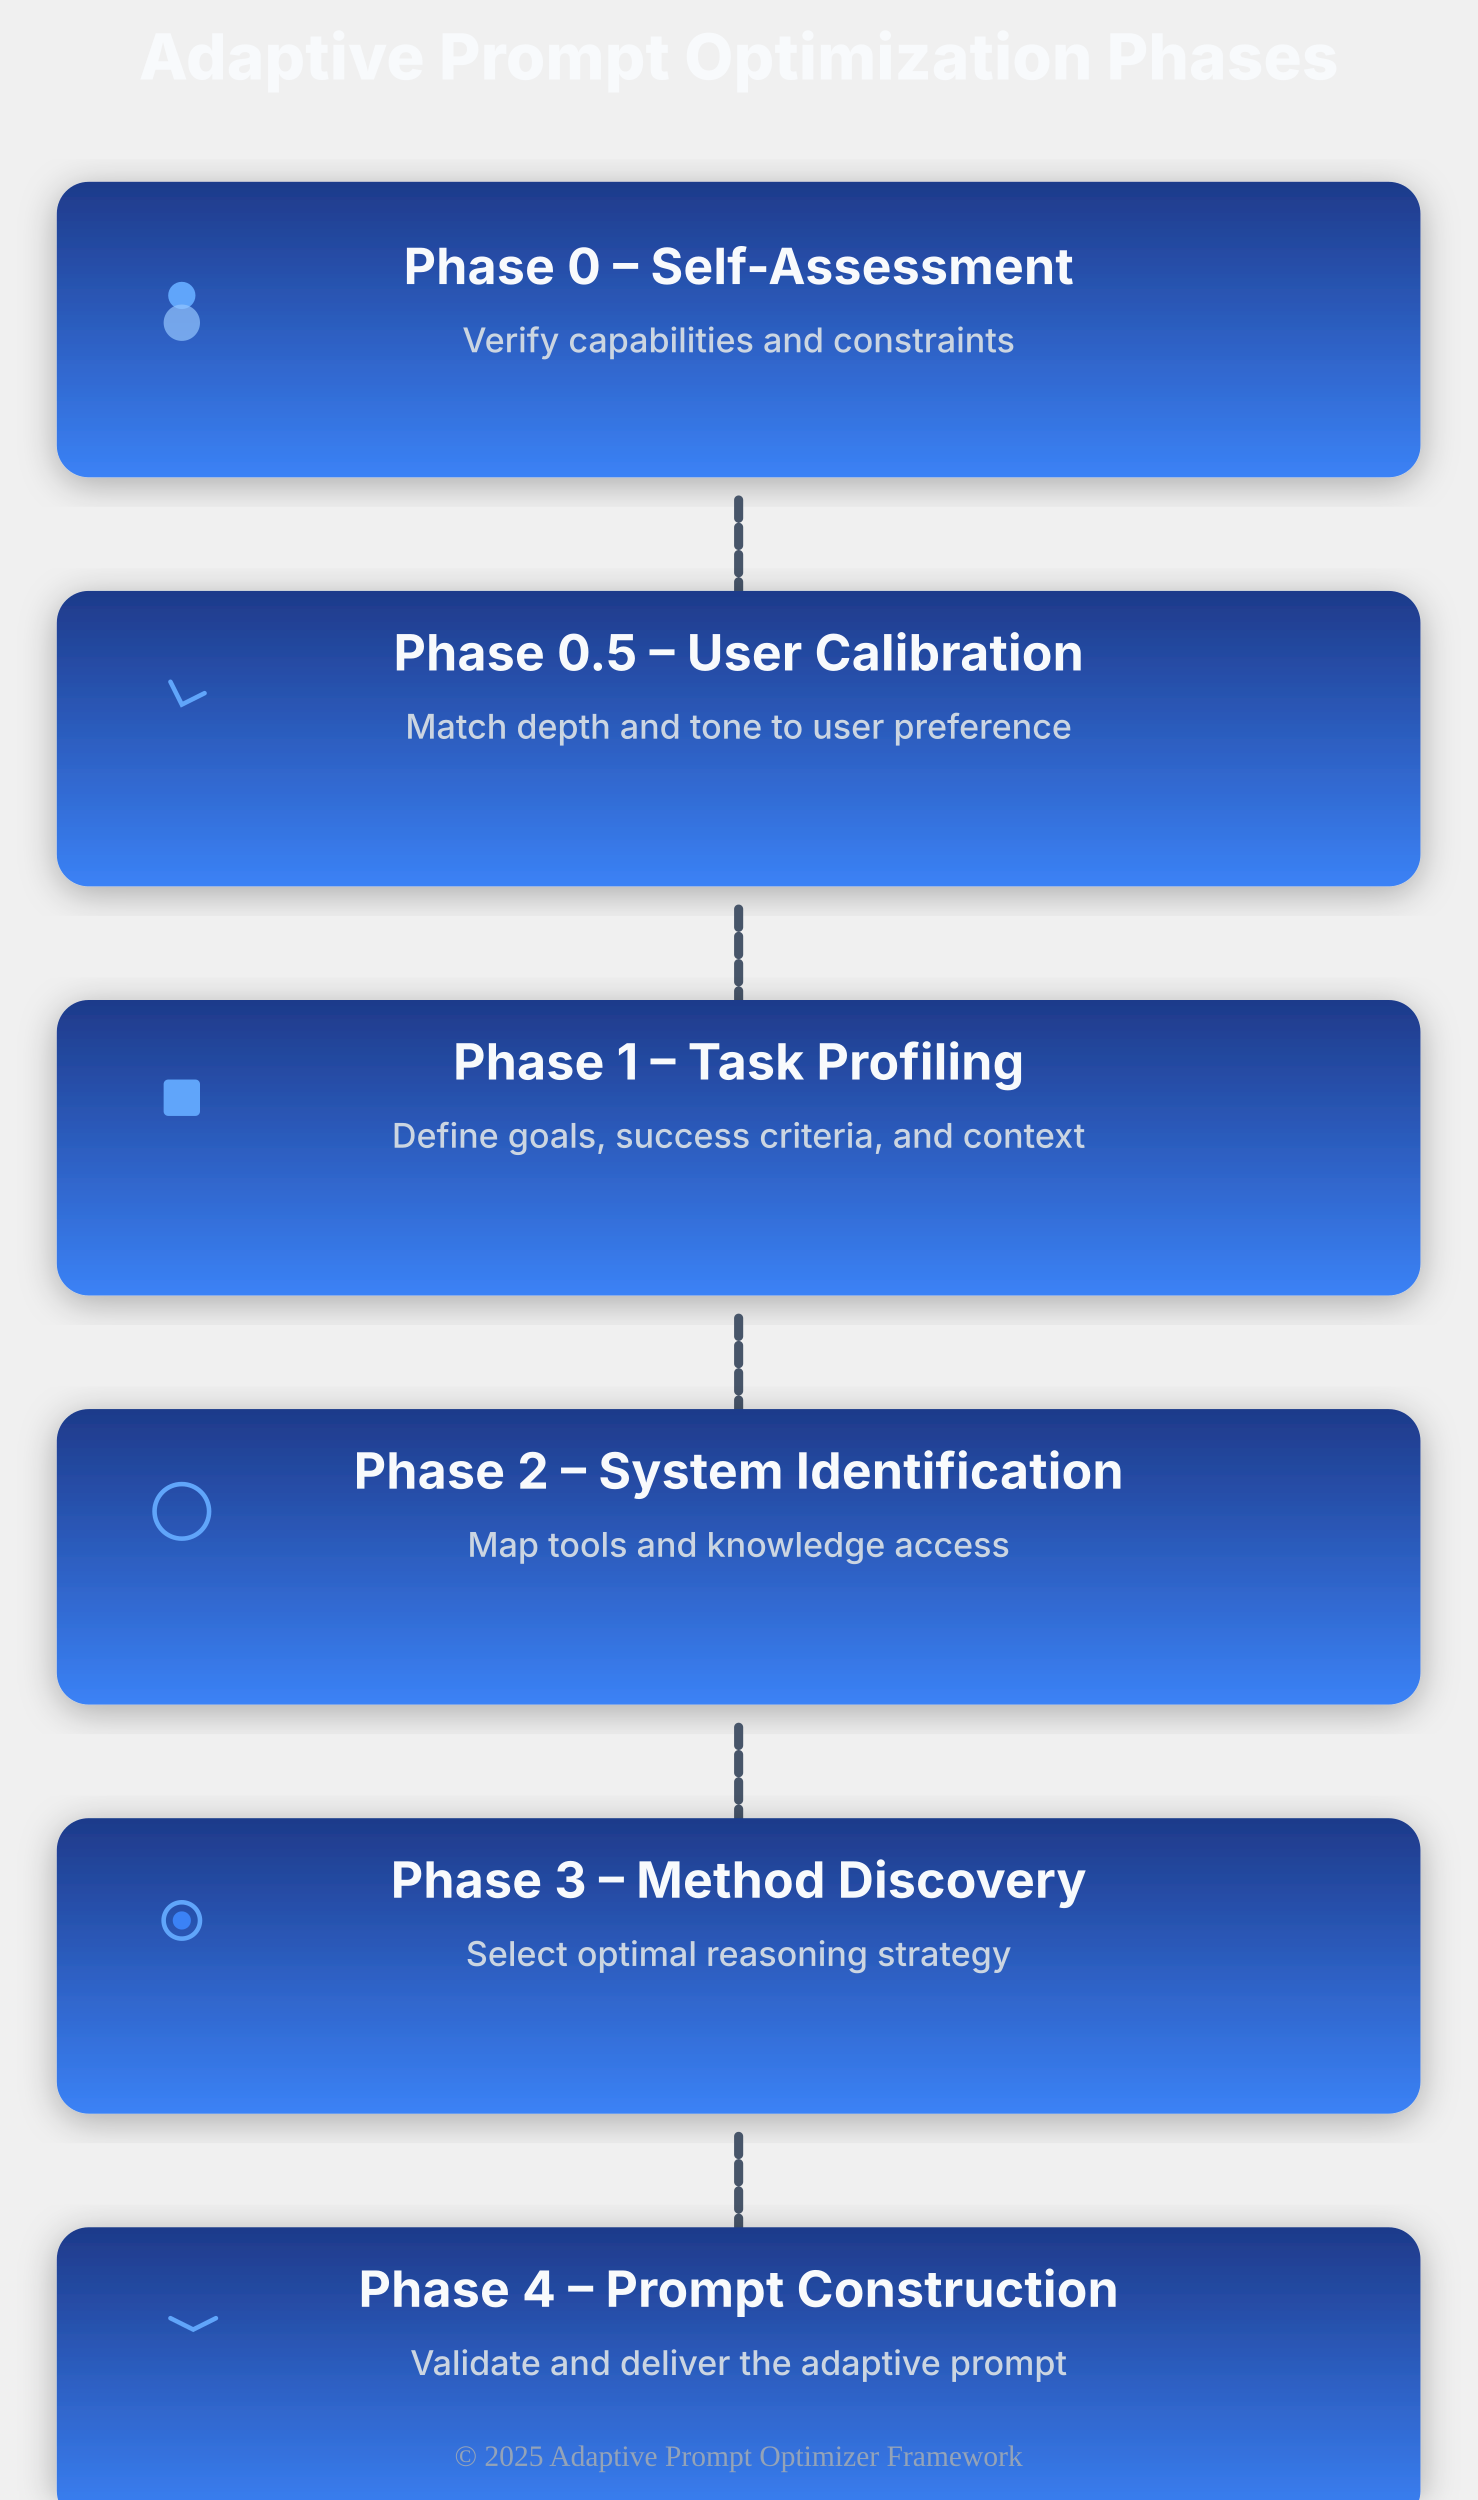
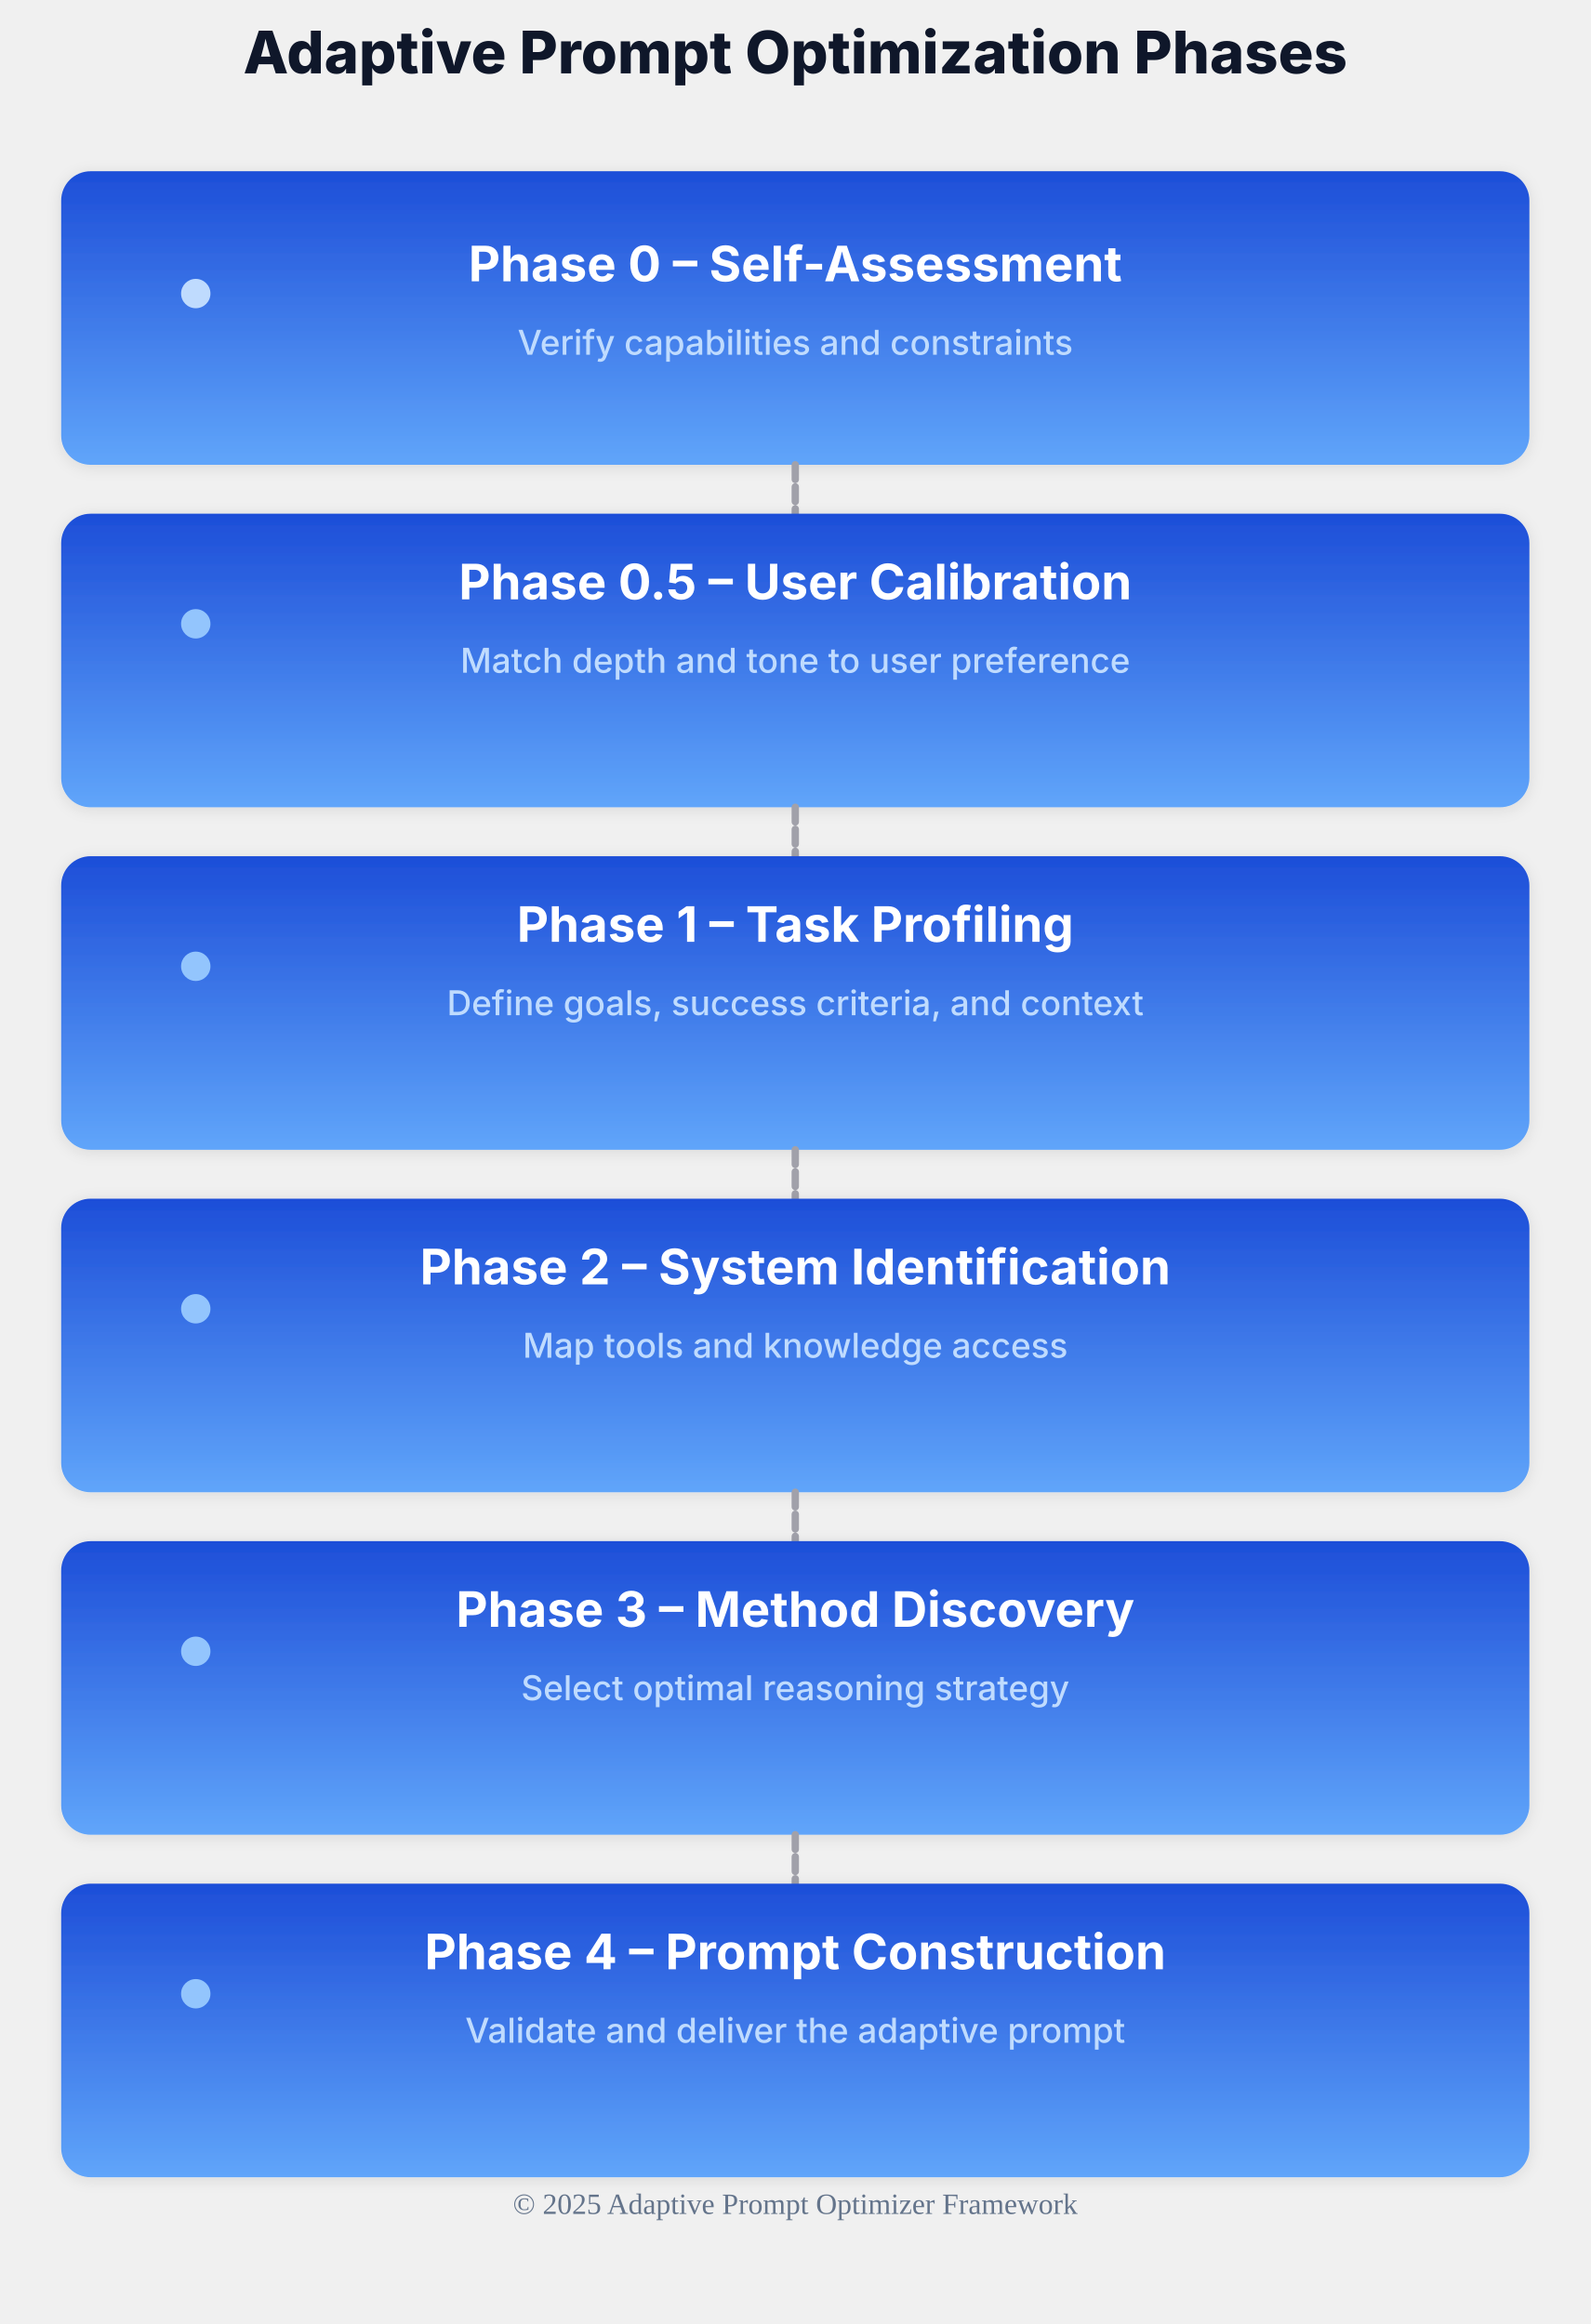
- <svg xmlns="http://www.w3.org/2000/svg" width="650" height="1100" viewBox="0 0 650 1100">
+ <svg xmlns="http://www.w3.org/2000/svg" width="650" height="950" viewBox="0 0 650 950" preserveAspectRatio="xMidYMid meet">
  <defs>
-     <linearGradient id="phaseBlueDark" x1="0" y1="0" x2="0" y2="1">
-       <stop offset="0%" stop-color="#1E3A8A" />
-       <stop offset="100%" stop-color="#3B82F6" />
+     <linearGradient id="phaseBlueLight" x1="0" y1="0" x2="0" y2="1">
+       <stop offset="0%" stop-color="#1D4ED8" />
+       <stop offset="100%" stop-color="#60A5FA" />
    </linearGradient>
-     <filter id="shadowDark">
-       <feDropShadow dx="0" dy="3" stdDeviation="8" flood-opacity="0.3" flood-color="#000000" />
+     <filter id="shadowLight">
+       <feDropShadow dx="0" dy="1" stdDeviation="3" flood-opacity="0.1" flood-color="#000000" />
    </filter>
  </defs>
-   <text x="325" y="35" text-anchor="middle" font-family="Inter, system-ui, sans-serif" font-weight="800" font-size="28" fill="#F8FAFC" letter-spacing="0.1">
+   <text x="325" y="30" text-anchor="middle" font-family="Inter, system-ui, sans-serif" font-weight="800" font-size="24" fill="#0F172A" letter-spacing="0.05">
    Adaptive Prompt Optimization Phases
  </text>
  <g font-family="Inter, system-ui, sans-serif" text-anchor="middle">
    <g>
-       <rect x="25" y="80" width="600" height="130" rx="14" fill="url(#phaseBlueDark)" filter="url(#shadowDark)" />
-       <circle cx="80" cy="130" r="6" fill="#60A5FA" />
-       <circle cx="80" cy="142" r="8" fill="#93C5FD" opacity="0.7" />
-       <text x="325" y="125" font-weight="700" font-size="22" fill="#F8FAFC" letter-spacing="0.1">
+       <rect x="25" y="70" width="600" height="120" rx="12" fill="url(#phaseBlueLight)" filter="url(#shadowLight)" />
+       <circle cx="80" cy="120" r="6" fill="#BFDBFE" />
+       <text x="325" y="115" font-weight="700" font-size="20" fill="#FFFFFF" letter-spacing="0.05">
        Phase 0 – Self-Assessment
      </text>
-       <text x="325" y="155" font-weight="500" font-size="15" fill="#CBD5E1">
+       <text x="325" y="145" font-weight="500" font-size="14" fill="#BFDBFE">
        Verify capabilities and constraints
      </text>
    </g>
-     <line x1="325" y1="220" x2="325" y2="260" stroke="#475569" stroke-width="4" stroke-dasharray="8,4" stroke-linecap="round" />
+     <line x1="325" y1="190" x2="325" y2="210" stroke="#A1A1AA" stroke-width="3" stroke-dasharray="6,3" stroke-linecap="round" />
    <g>
-       <rect x="25" y="260" width="600" height="130" rx="14" fill="url(#phaseBlueDark)" filter="url(#shadowDark)" />
-       <polyline points="75,300 80,310 90,305" stroke="#60A5FA" stroke-width="2" fill="none" stroke-linecap="round" />
-       <text x="325" y="295" font-weight="700" font-size="22" fill="#F8FAFC" letter-spacing="0.1">
+       <rect x="25" y="210" width="600" height="120" rx="12" fill="url(#phaseBlueLight)" filter="url(#shadowLight)" />
+       <circle cx="80" cy="255" r="6" fill="#93C5FD" />
+       <text x="325" y="245" font-weight="700" font-size="20" fill="#FFFFFF" letter-spacing="0.05">
        Phase 0.5 – User Calibration
      </text>
-       <text x="325" y="325" font-weight="500" font-size="15" fill="#CBD5E1">
+       <text x="325" y="275" font-weight="500" font-size="14" fill="#BFDBFE">
        Match depth and tone to user preference
      </text>
    </g>
-     <line x1="325" y1="400" x2="325" y2="440" stroke="#475569" stroke-width="4" stroke-dasharray="8,4" stroke-linecap="round" />
+     <line x1="325" y1="330" x2="325" y2="350" stroke="#A1A1AA" stroke-width="3" stroke-dasharray="6,3" stroke-linecap="round" />
    <g>
-       <rect x="25" y="440" width="600" height="130" rx="14" fill="url(#phaseBlueDark)" filter="url(#shadowDark)" />
-       <rect x="72" y="475" width="16" height="16" rx="2" fill="#60A5FA" />
-       <text x="325" y="475" font-weight="700" font-size="22" fill="#F8FAFC" letter-spacing="0.1">
+       <rect x="25" y="350" width="600" height="120" rx="12" fill="url(#phaseBlueLight)" filter="url(#shadowLight)" />
+       <circle cx="80" cy="395" r="6" fill="#93C5FD" />
+       <text x="325" y="385" font-weight="700" font-size="20" fill="#FFFFFF" letter-spacing="0.05">
        Phase 1 – Task Profiling
      </text>
-       <text x="325" y="505" font-weight="500" font-size="15" fill="#CBD5E1">
+       <text x="325" y="415" font-weight="500" font-size="14" fill="#BFDBFE">
        Define goals, success criteria, and context
      </text>
    </g>
-     <line x1="325" y1="580" x2="325" y2="620" stroke="#475569" stroke-width="4" stroke-dasharray="8,4" stroke-linecap="round" />
+     <line x1="325" y1="470" x2="325" y2="490" stroke="#A1A1AA" stroke-width="3" stroke-dasharray="6,3" stroke-linecap="round" />
    <g>
-       <rect x="25" y="620" width="600" height="130" rx="14" fill="url(#phaseBlueDark)" filter="url(#shadowDark)" />
-       <circle cx="80" cy="665" r="12" stroke="#60A5FA" stroke-width="2" fill="none" />
-       <text x="325" y="655" font-weight="700" font-size="22" fill="#F8FAFC" letter-spacing="0.1">
+       <rect x="25" y="490" width="600" height="120" rx="12" fill="url(#phaseBlueLight)" filter="url(#shadowLight)" />
+       <circle cx="80" cy="535" r="6" fill="#93C5FD" />
+       <text x="325" y="525" font-weight="700" font-size="20" fill="#FFFFFF" letter-spacing="0.05">
        Phase 2 – System Identification
      </text>
-       <text x="325" y="685" font-weight="500" font-size="15" fill="#CBD5E1">
+       <text x="325" y="555" font-weight="500" font-size="14" fill="#BFDBFE">
        Map tools and knowledge access
      </text>
    </g>
-     <line x1="325" y1="760" x2="325" y2="800" stroke="#475569" stroke-width="4" stroke-dasharray="8,4" stroke-linecap="round" />
+     <line x1="325" y1="610" x2="325" y2="630" stroke="#A1A1AA" stroke-width="3" stroke-dasharray="6,3" stroke-linecap="round" />
    <g>
-       <rect x="25" y="800" width="600" height="130" rx="14" fill="url(#phaseBlueDark)" filter="url(#shadowDark)" />
-       <circle cx="80" cy="845" r="8" stroke="#60A5FA" stroke-width="2" fill="none" />
-       <circle cx="80" cy="845" r="4" fill="#3B82F6" />
-       <text x="325" y="835" font-weight="700" font-size="22" fill="#F8FAFC" letter-spacing="0.1">
+       <rect x="25" y="630" width="600" height="120" rx="12" fill="url(#phaseBlueLight)" filter="url(#shadowLight)" />
+       <circle cx="80" cy="675" r="6" fill="#93C5FD" />
+       <text x="325" y="665" font-weight="700" font-size="20" fill="#FFFFFF" letter-spacing="0.05">
        Phase 3 – Method Discovery
      </text>
-       <text x="325" y="865" font-weight="500" font-size="15" fill="#CBD5E1">
+       <text x="325" y="695" font-weight="500" font-size="14" fill="#BFDBFE">
        Select optimal reasoning strategy
      </text>
    </g>
-     <line x1="325" y1="940" x2="325" y2="980" stroke="#475569" stroke-width="4" stroke-dasharray="8,4" stroke-linecap="round" />
+     <line x1="325" y1="750" x2="325" y2="770" stroke="#A1A1AA" stroke-width="3" stroke-dasharray="6,3" stroke-linecap="round" />
    <g>
-       <rect x="25" y="980" width="600" height="130" rx="14" fill="url(#phaseBlueDark)" filter="url(#shadowDark)" />
-       <polyline points="75,1020 85,1025 95,1020" stroke="#60A5FA" stroke-width="2" fill="none" stroke-linecap="round" />
-       <text x="325" y="1015" font-weight="700" font-size="22" fill="#F8FAFC" letter-spacing="0.1">
+       <rect x="25" y="770" width="600" height="120" rx="12" fill="url(#phaseBlueLight)" filter="url(#shadowLight)" />
+       <circle cx="80" cy="815" r="6" fill="#93C5FD" />
+       <text x="325" y="805" font-weight="700" font-size="20" fill="#FFFFFF" letter-spacing="0.05">
        Phase 4 – Prompt Construction
      </text>
-       <text x="325" y="1045" font-weight="500" font-size="15" fill="#CBD5E1">
+       <text x="325" y="835" font-weight="500" font-size="14" fill="#BFDBFE">
        Validate and deliver the adaptive prompt
      </text>
    </g>
  </g>
-   <text x="325" y="1085" text-anchor="middle" font-weight="500" font-size="13" fill="#94A3B8">
+   <text x="325" y="905" text-anchor="middle" font-weight="500" font-size="12" fill="#64748B">
    © 2025 Adaptive Prompt Optimizer Framework
  </text>
</svg>
